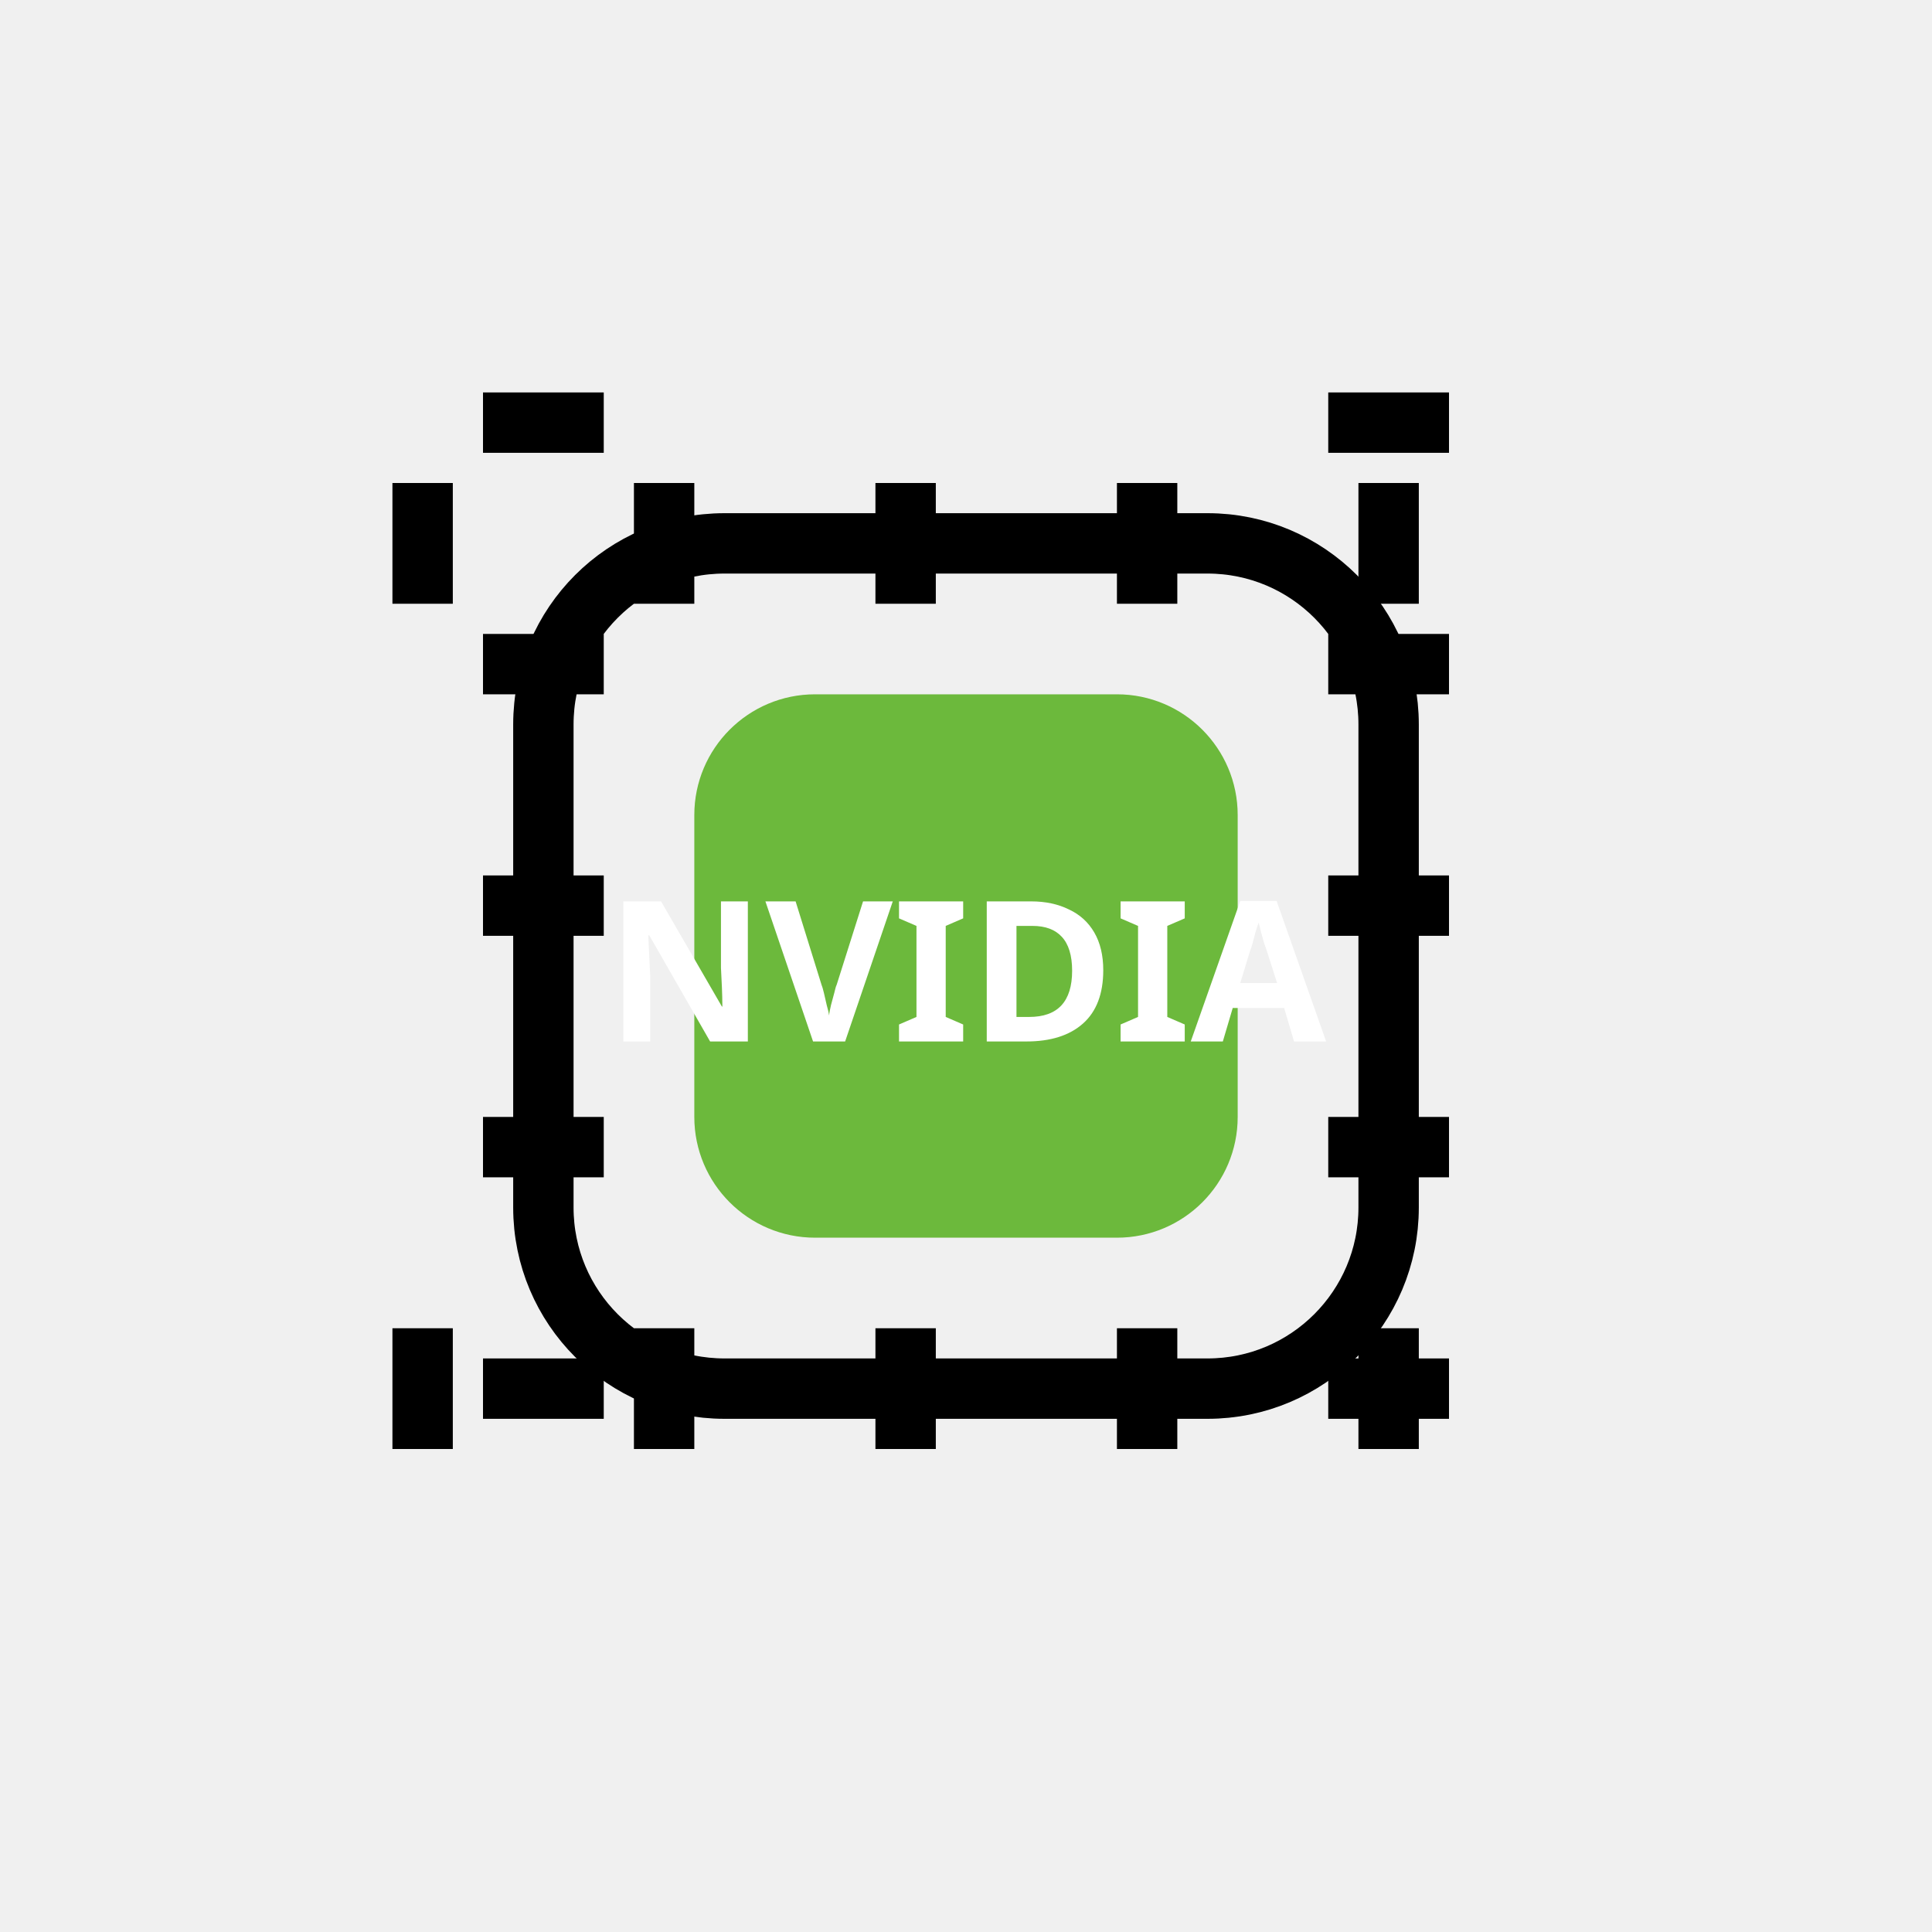
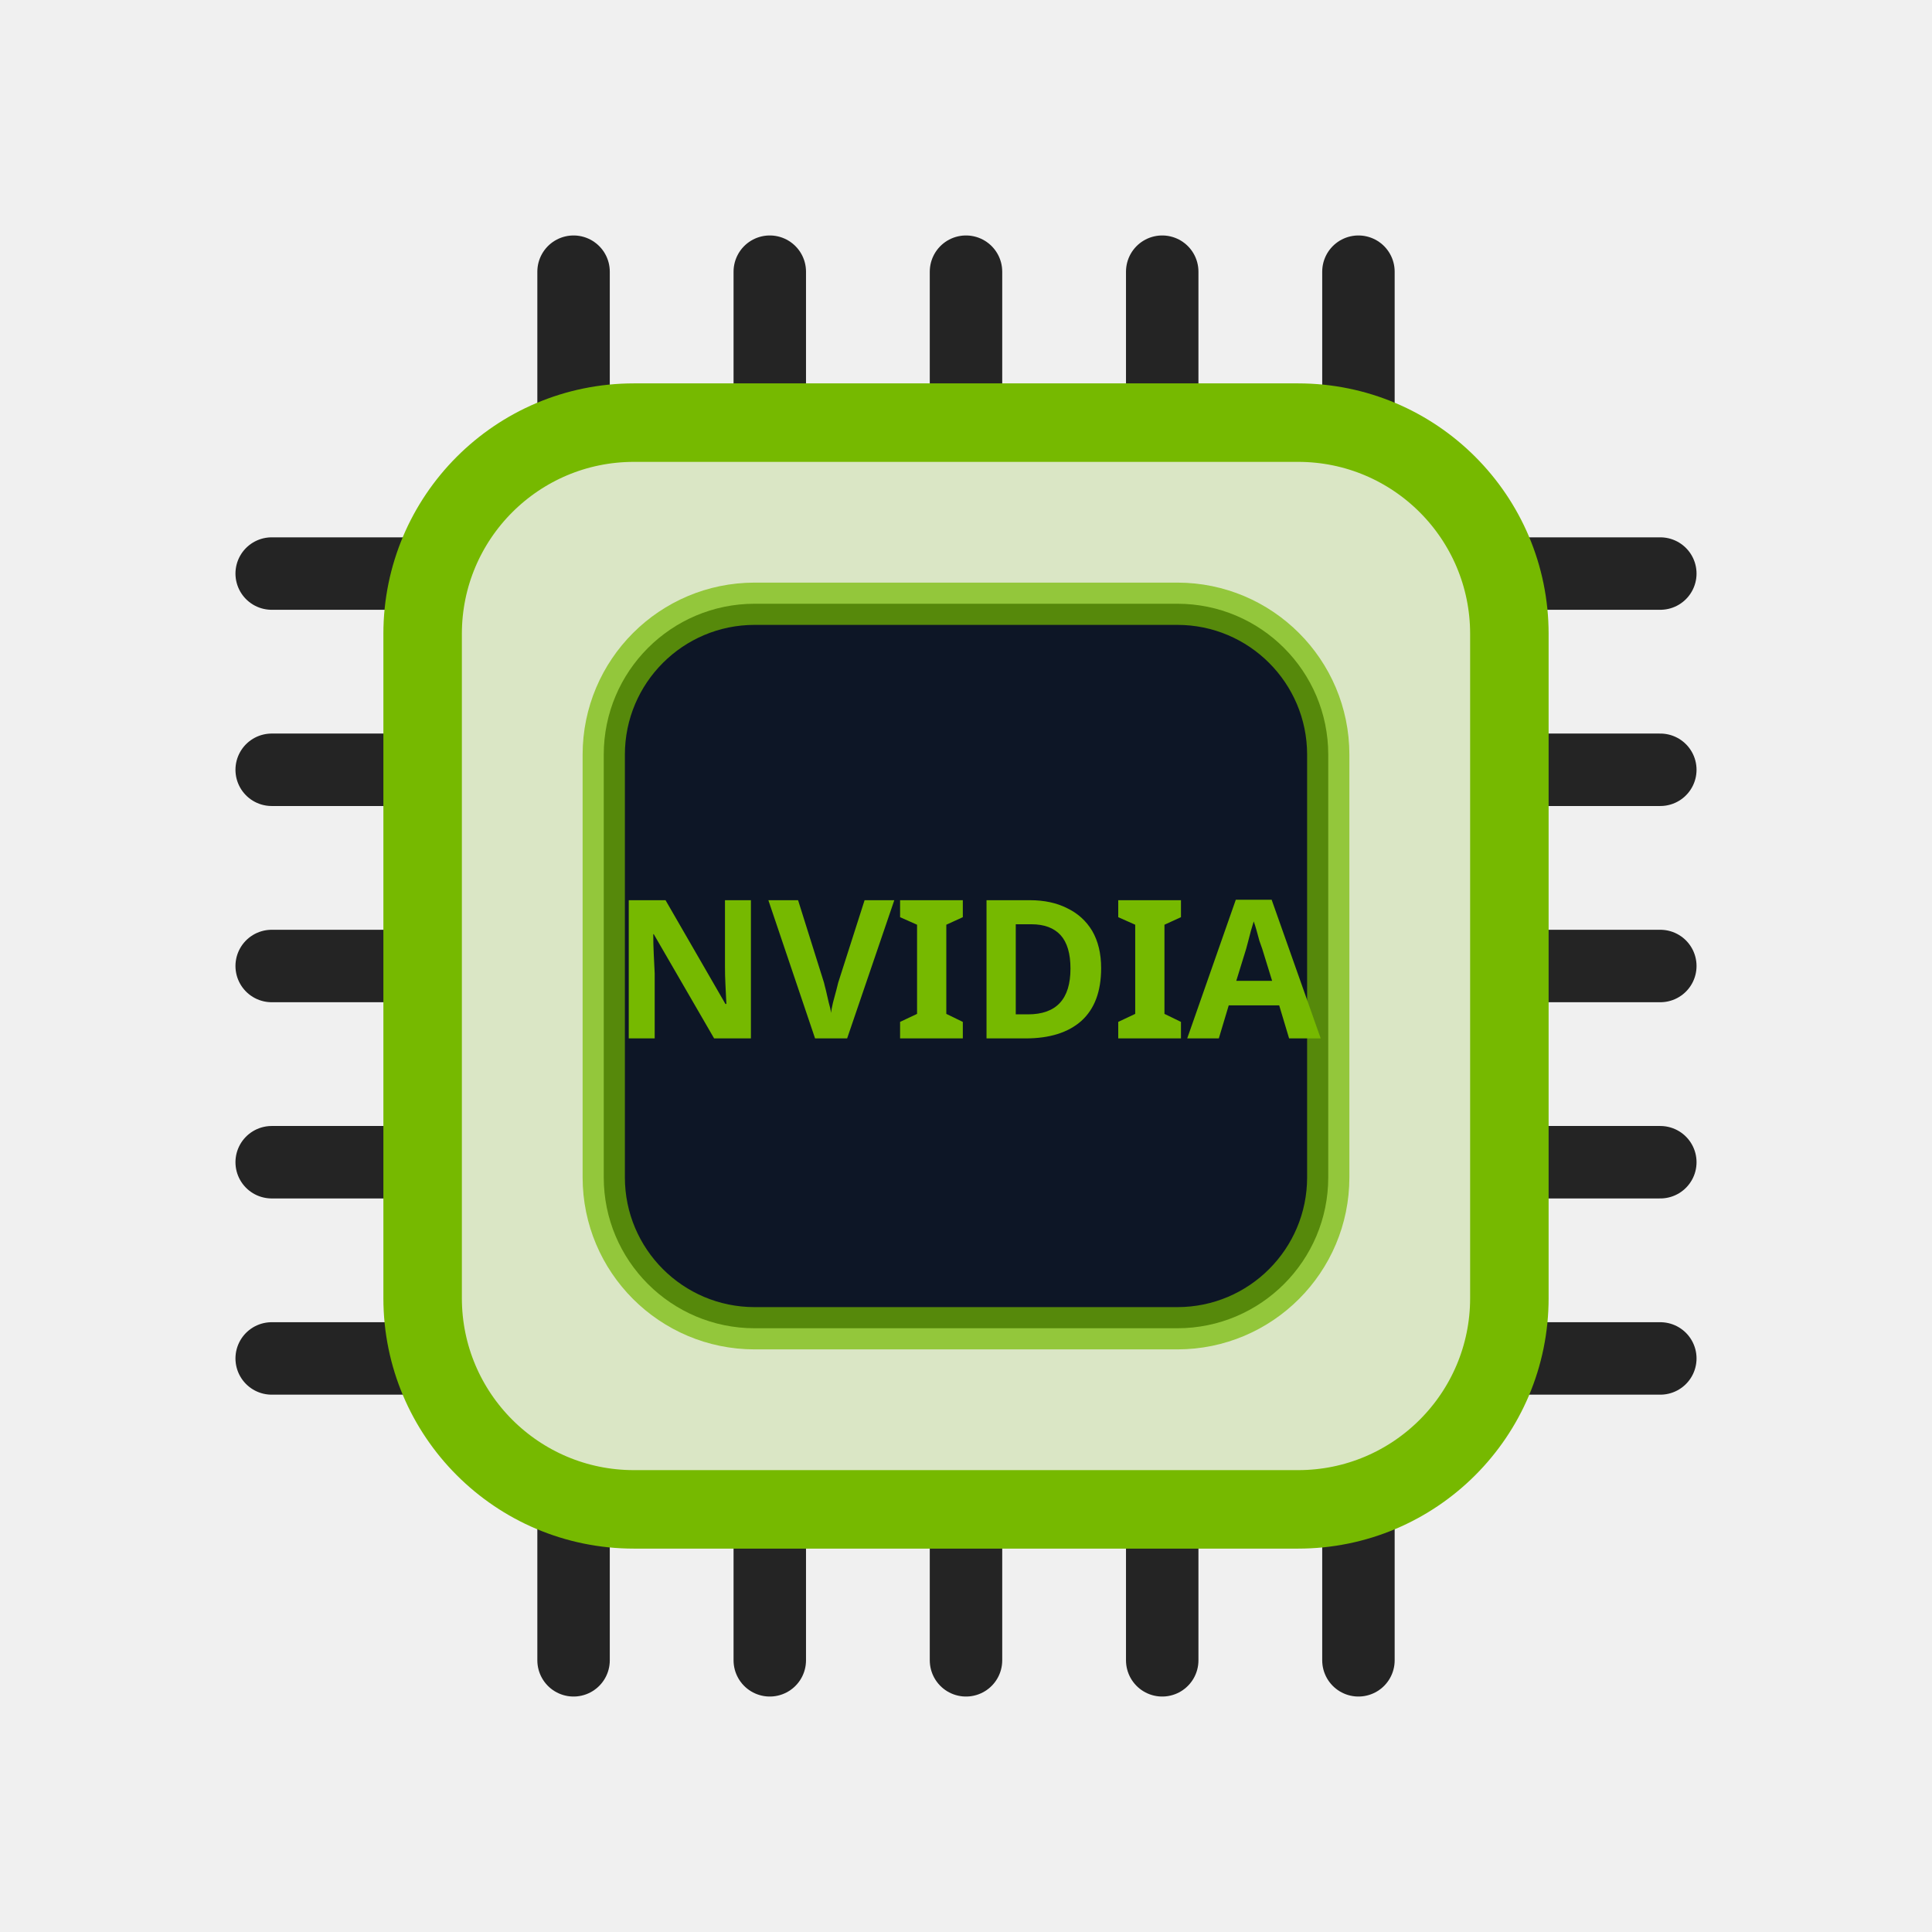
<svg xmlns="http://www.w3.org/2000/svg" viewBox="0 0 64 64">
-   <g stroke="currentColor" stroke-width="2" fill="none">
-     <path d="M14 20v-4M22 20v-4M30 20v-4M38 20v-4M46 20v-4M14 44v4M22 44v4M30 44v4M38 44v4M46 44v4              M20 14h-4M20 22h-4M20 30h-4M20 38h-4M20 46h-4M44 14h4M44 22h4M44 30h4M44 38h4M44 46h4" />
-     <rect x="18" y="18" width="28" height="28" rx="6" />
+   <g stroke="currentColor" stroke-width="2.4" stroke-linecap="round" opacity="0.85">
+     <path d="M19 9v5M25.5 9v5M32 9v5M38.5 9v5M45 9v5M19 50v5M25.5 50v5M32 50v5M38.5 50v5M45 50v5              M9 19h5M9 25.5h5M9 32h5M9 38.5h5M9 45h5M50 19h5M50 25.5h5M50 32h5M50 38.5h5M50 45h5" />
  </g>
-   <rect x="23" y="23" width="18" height="18" rx="4" fill="#6cb93c" />
-   <text x="32" y="34.5" font-family="sans-serif" font-size="6.5" font-weight="bold" text-anchor="middle" fill="#ffffff">NVIDIA</text>
+   <rect x="14" y="14" width="36" height="36" rx="7" fill="#76b900" fill-opacity="0.18" stroke="#76b900" stroke-width="2.6" />
+   <rect x="20" y="20" width="24" height="24" rx="5" fill="#0d1626" stroke="#76b900" stroke-width="1.4" stroke-opacity="0.7" />
+   <text x="32" y="34.4" font-family="sans-serif" font-size="6.4" font-weight="bold" text-anchor="middle" fill="#76b900">NVIDIA</text>
</svg>
